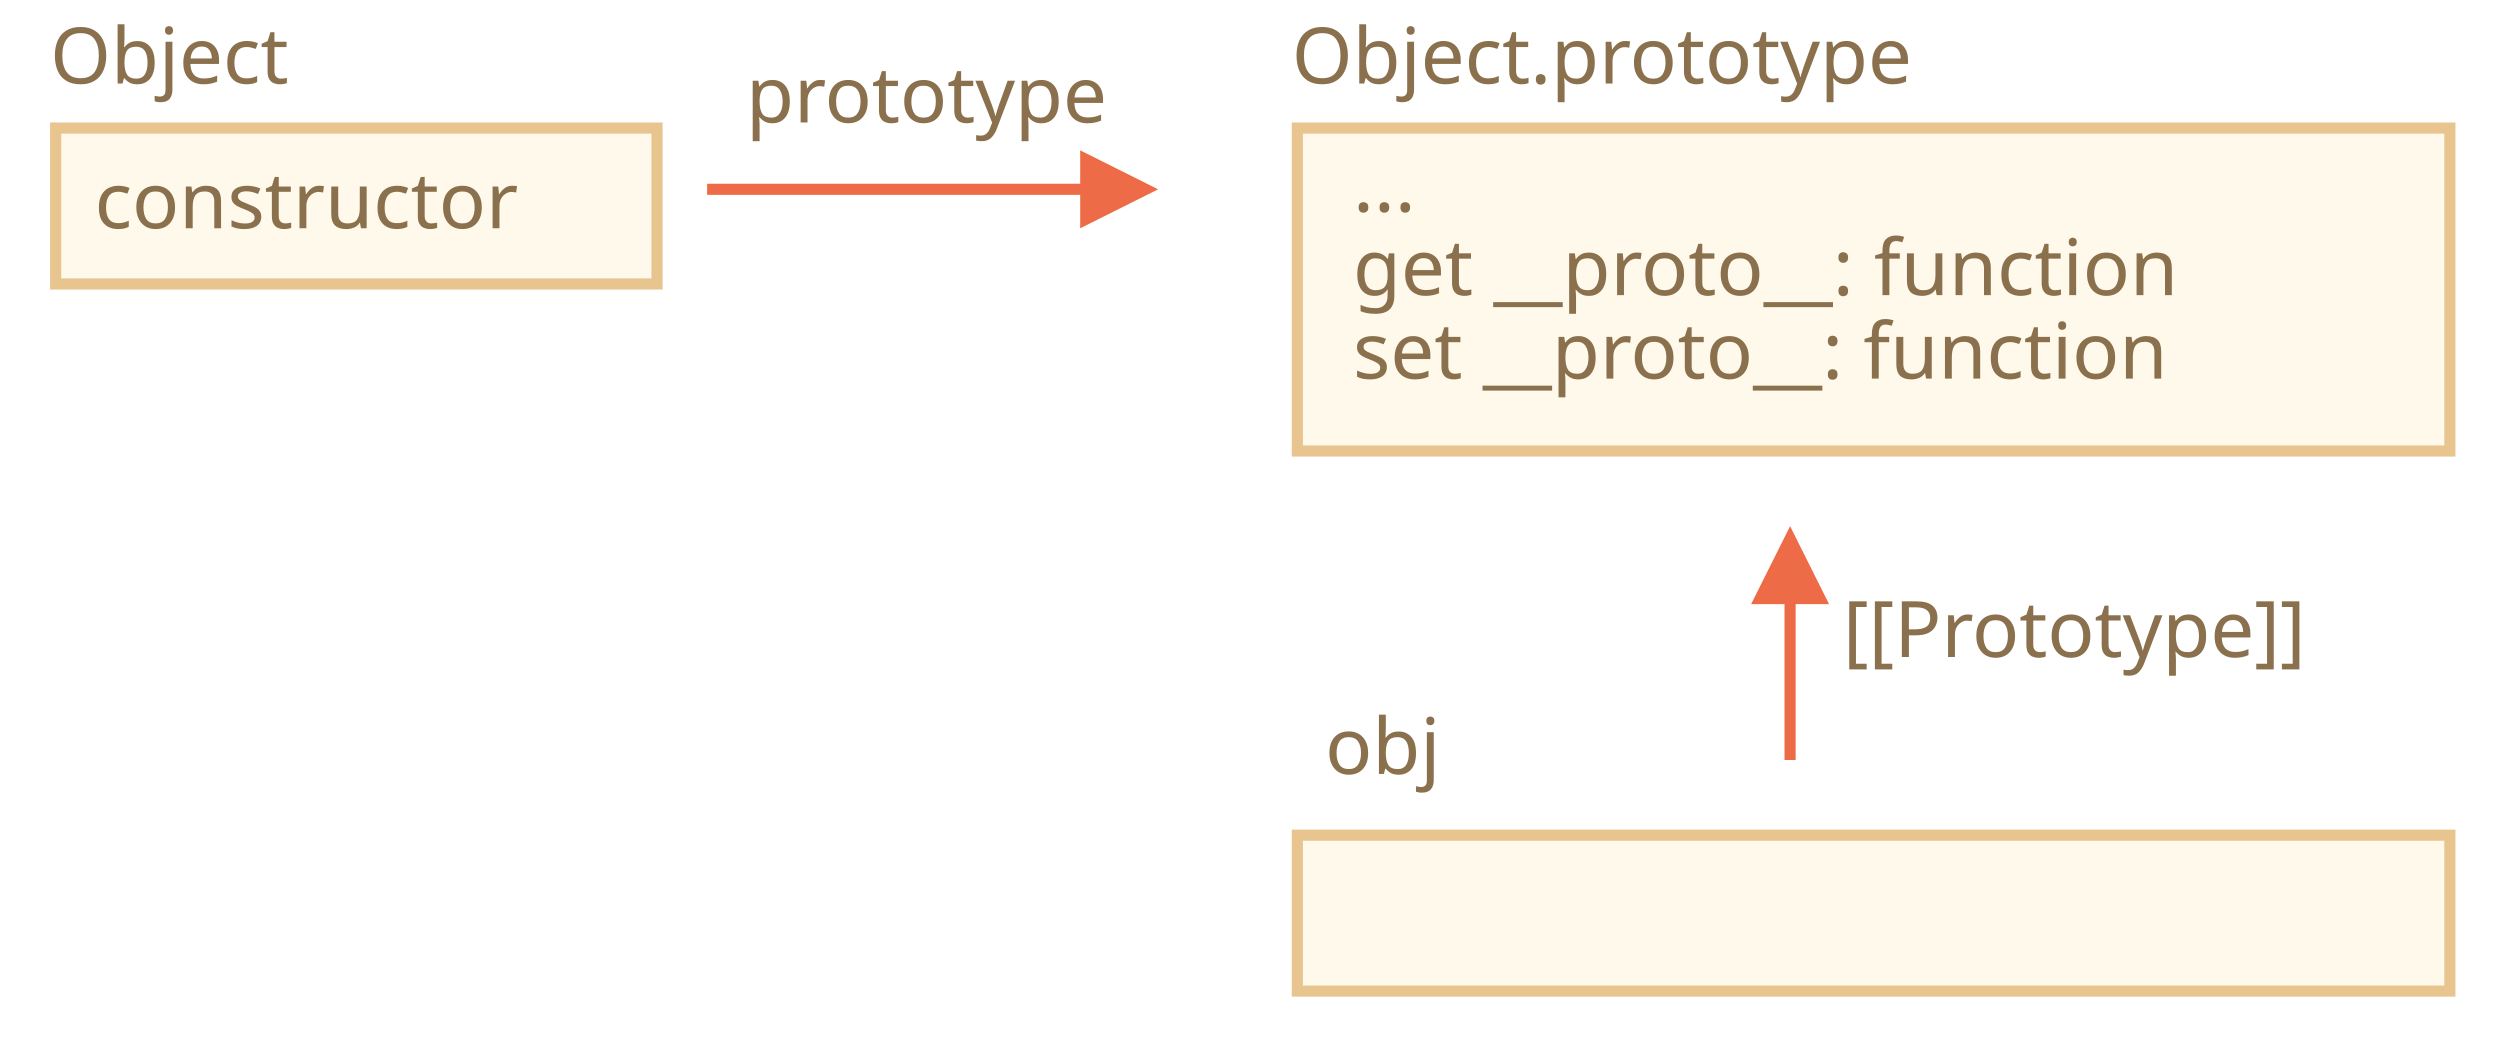
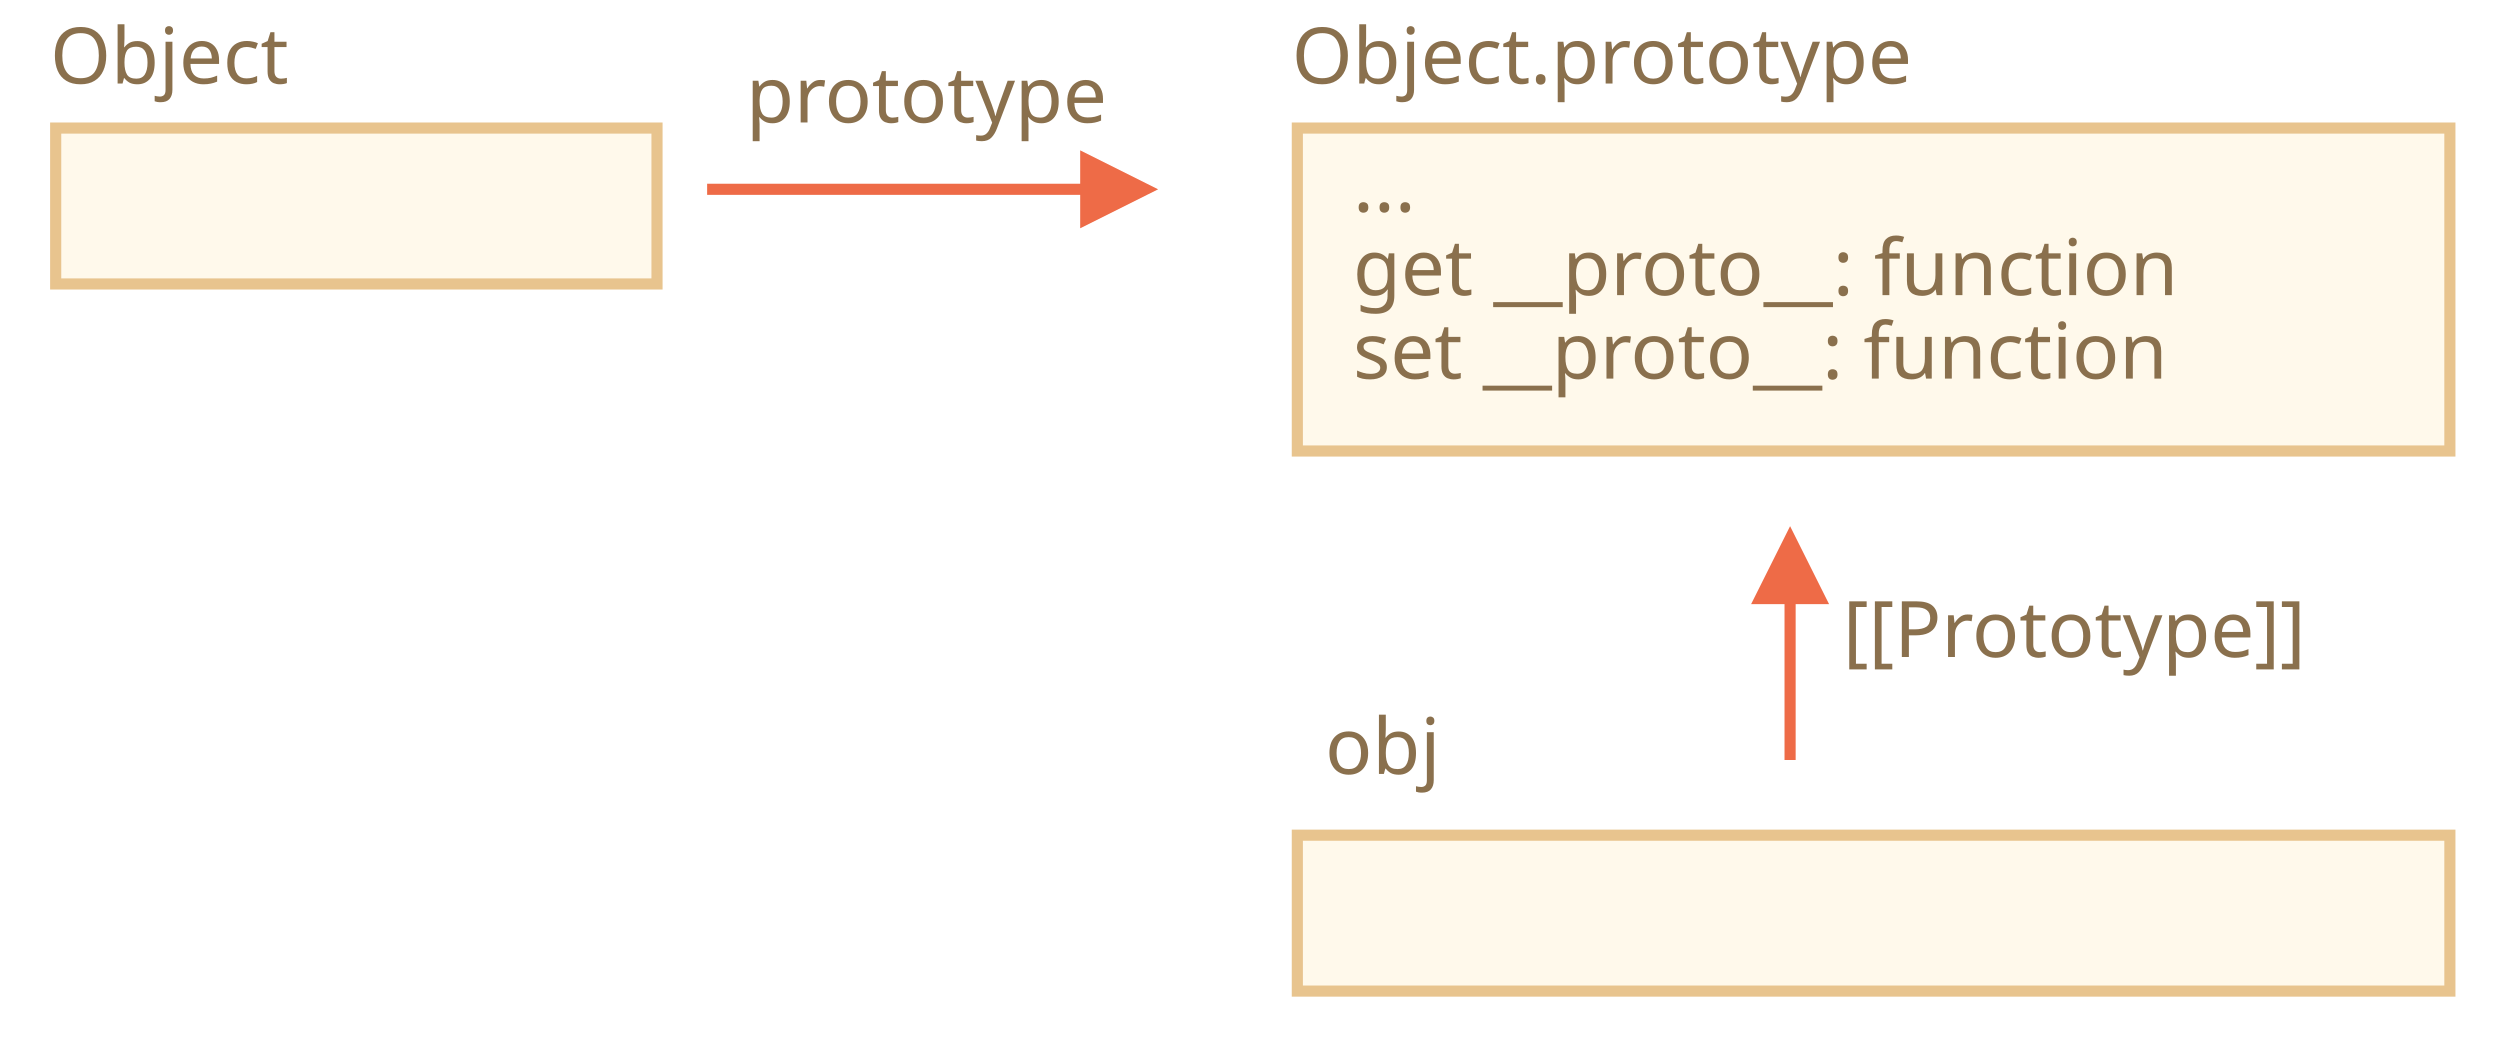
<svg xmlns="http://www.w3.org/2000/svg" width="449px" height="190px" viewBox="0 0 449 190" version="1.1">
  <g id="inheritance" stroke="none" stroke-width="1" fill="none" fill-rule="evenodd">
    <g id="object-prototype-2.svg">
      <rect id="Rectangle-1" stroke="#E8C48E" stroke-width="2" fill="#FFF9EB" x="233" y="23" width="207" height="58" />
      <text id="..." font-family="PTMono-Regular, PT Mono" font-size="14" font-weight="normal" fill="#8A704D">
        <tspan x="243" y="38">...</tspan>
        <tspan x="243" y="53">get __proto__: function</tspan>
        <tspan x="243" y="68">set __proto__: function</tspan>
      </text>
      <rect id="Rectangle-1-Copy" stroke="#E8C48E" stroke-width="2" fill="#FFF9EB" x="233" y="150" width="207" height="28" />
      <text id="Object.prototype" font-family="PTMono-Regular, PT Mono" font-size="14" font-weight="normal" fill="#8A704D">
        <tspan x="232" y="15">Object.prototype</tspan>
      </text>
      <rect id="Rectangle-1-Copy-2" stroke="#E8C48E" stroke-width="2" fill="#FFF9EB" x="10" y="23" width="108" height="28" />
      <text id="Object" font-family="PTMono-Regular, PT Mono" font-size="14" font-weight="normal" fill="#8A704D">
        <tspan x="9" y="15">Object</tspan>
      </text>
      <text id="obj" font-family="PTMono-Regular, PT Mono" font-size="14" font-weight="normal" fill="#8A704D">
        <tspan x="238" y="139">obj</tspan>
      </text>
      <path id="Line" d="M322.5,108.5 L322.5,136.5 L320.5,136.5 L320.5,108.5 L314.5,108.5 L321.5,94.5 L328.5,108.5 L322.5,108.5 Z" fill="#EE6B47" fill-rule="nonzero" />
      <path id="Line-Copy" d="M194,35 L127,35 L127,33 L194,33 L194,27 L208,34 L194,41 L194,35 Z" fill="#EE6B47" fill-rule="nonzero" />
      <text id="[[Prototype]]" font-family="PTMono-Regular, PT Mono" font-size="14" font-weight="normal" fill="#8A704D">
        <tspan x="331" y="118">[[Prototype]]</tspan>
      </text>
      <text id="prototype" font-family="PTMono-Regular, PT Mono" font-size="14" font-weight="normal" fill="#8A704D">
        <tspan x="134" y="22">prototype</tspan>
      </text>
-       <text id="constructor" font-family="PTMono-Regular, PT Mono" font-size="14" font-weight="normal" fill="#8A704D">
-         <tspan x="17" y="41">constructor</tspan>
-       </text>
    </g>
  </g>
</svg>
